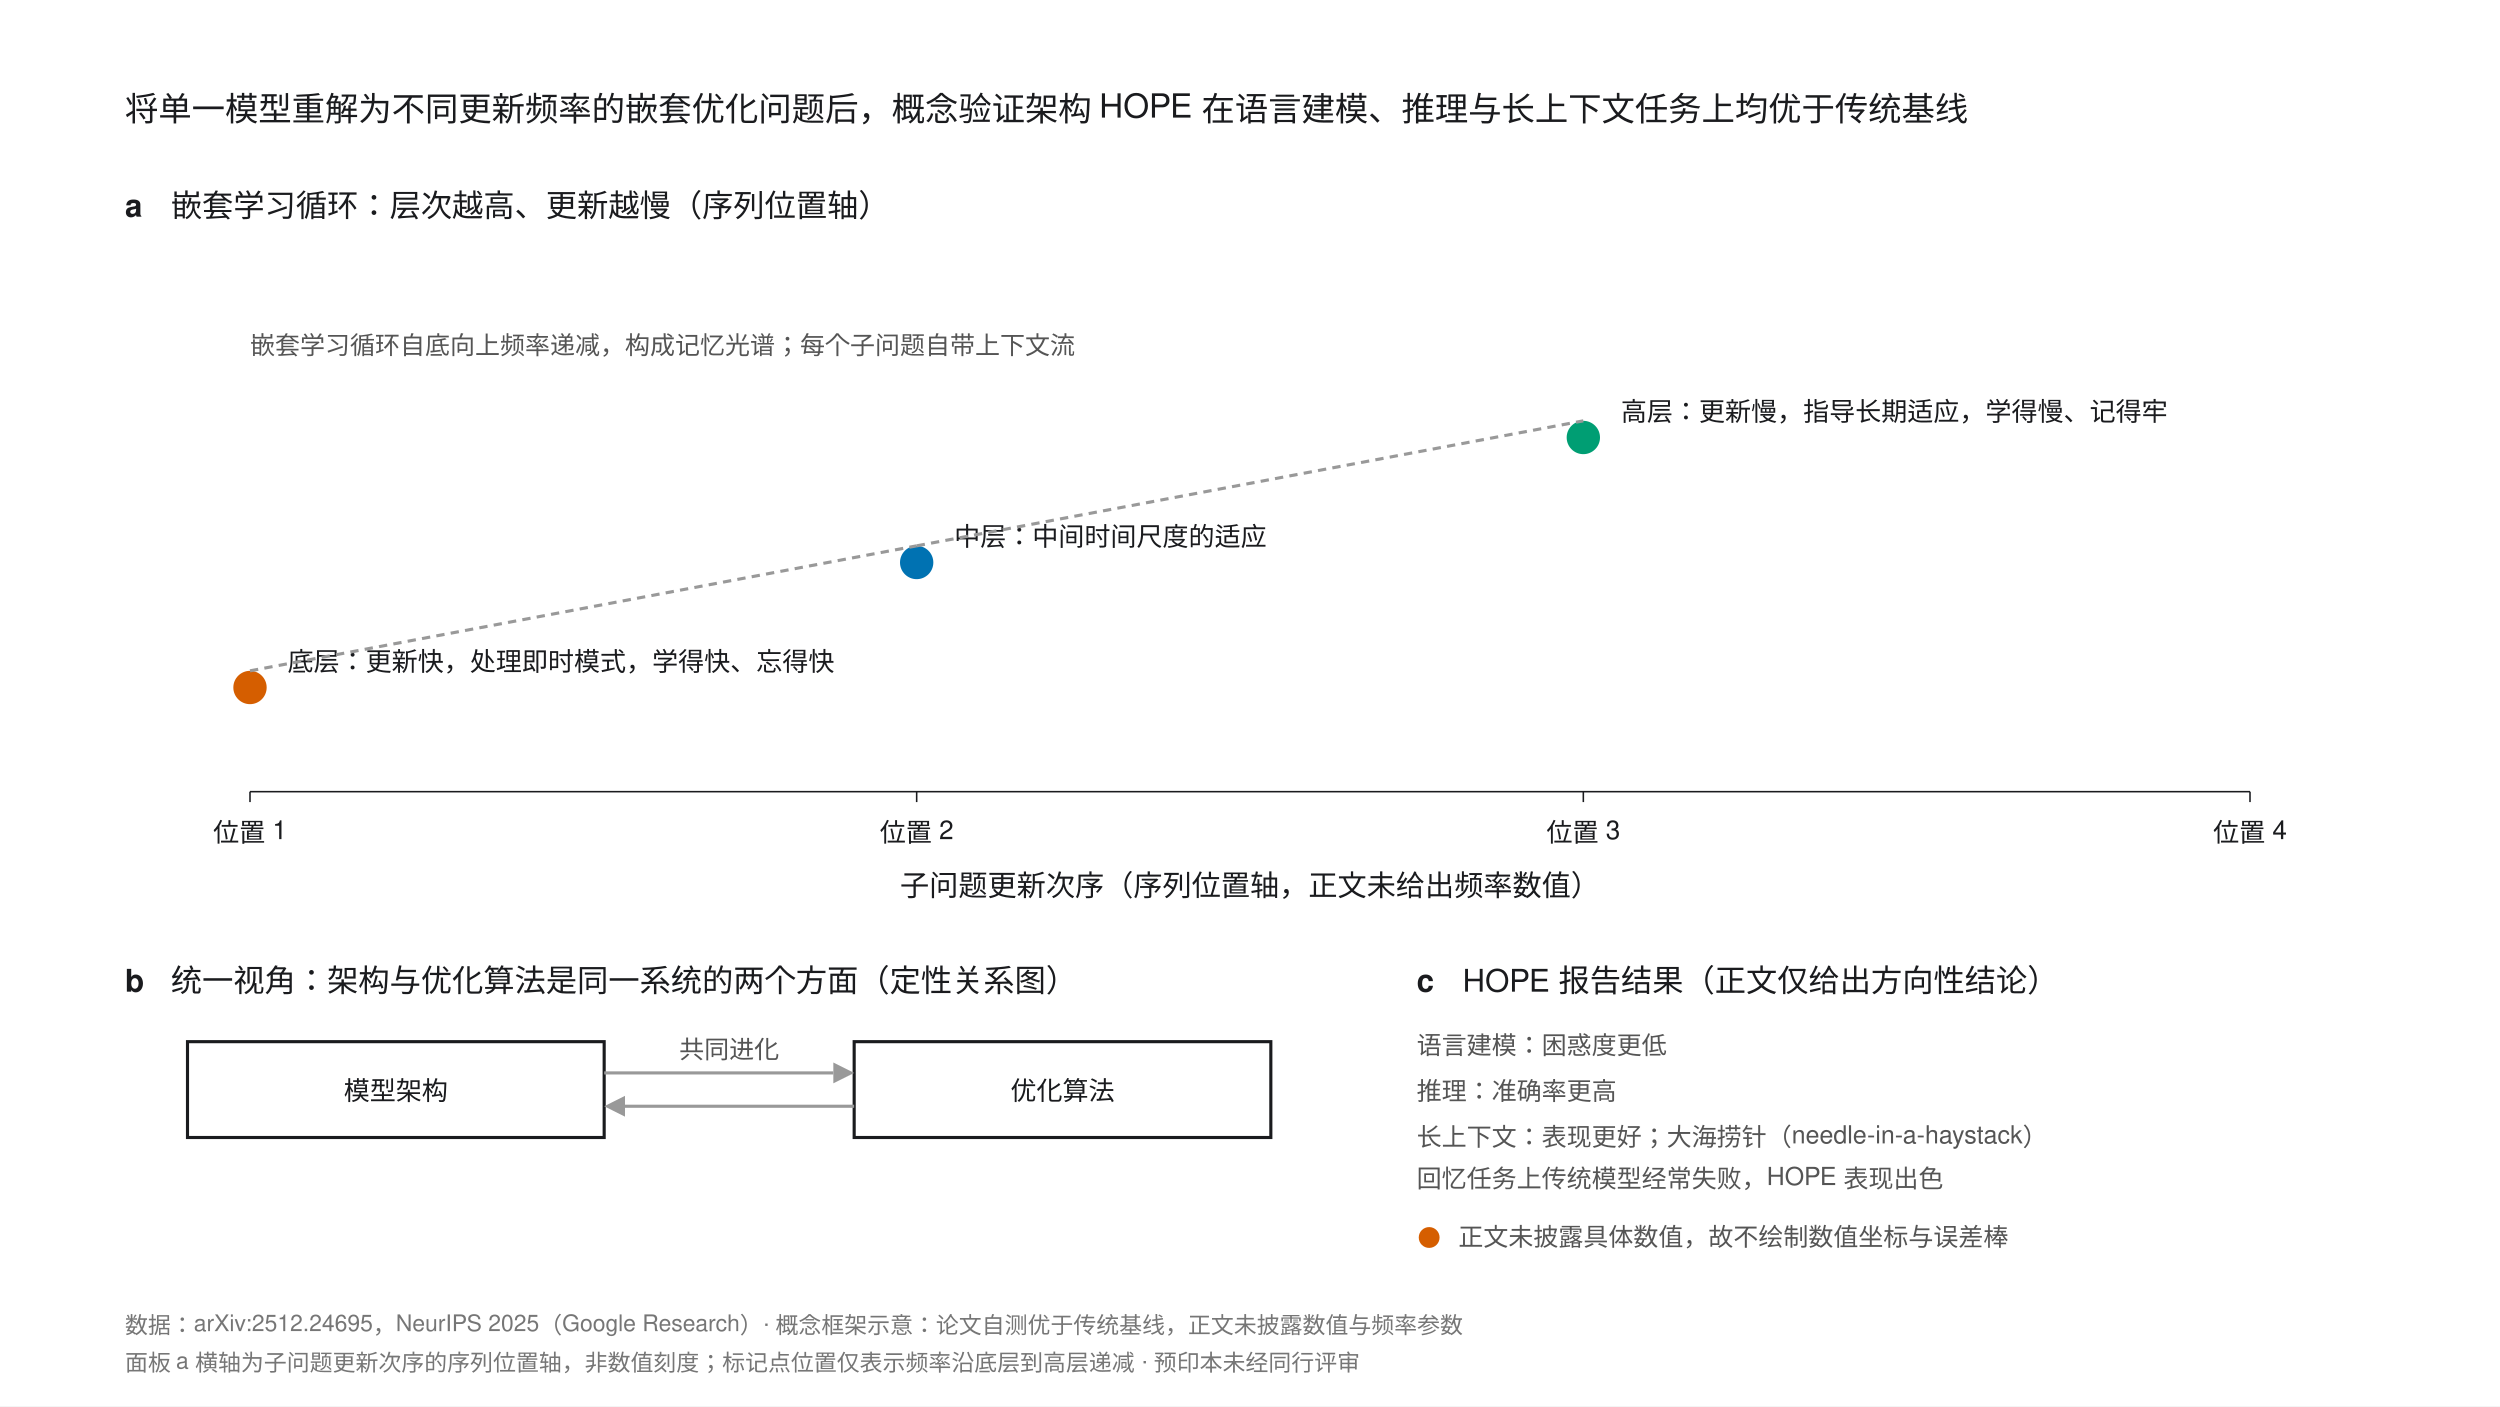
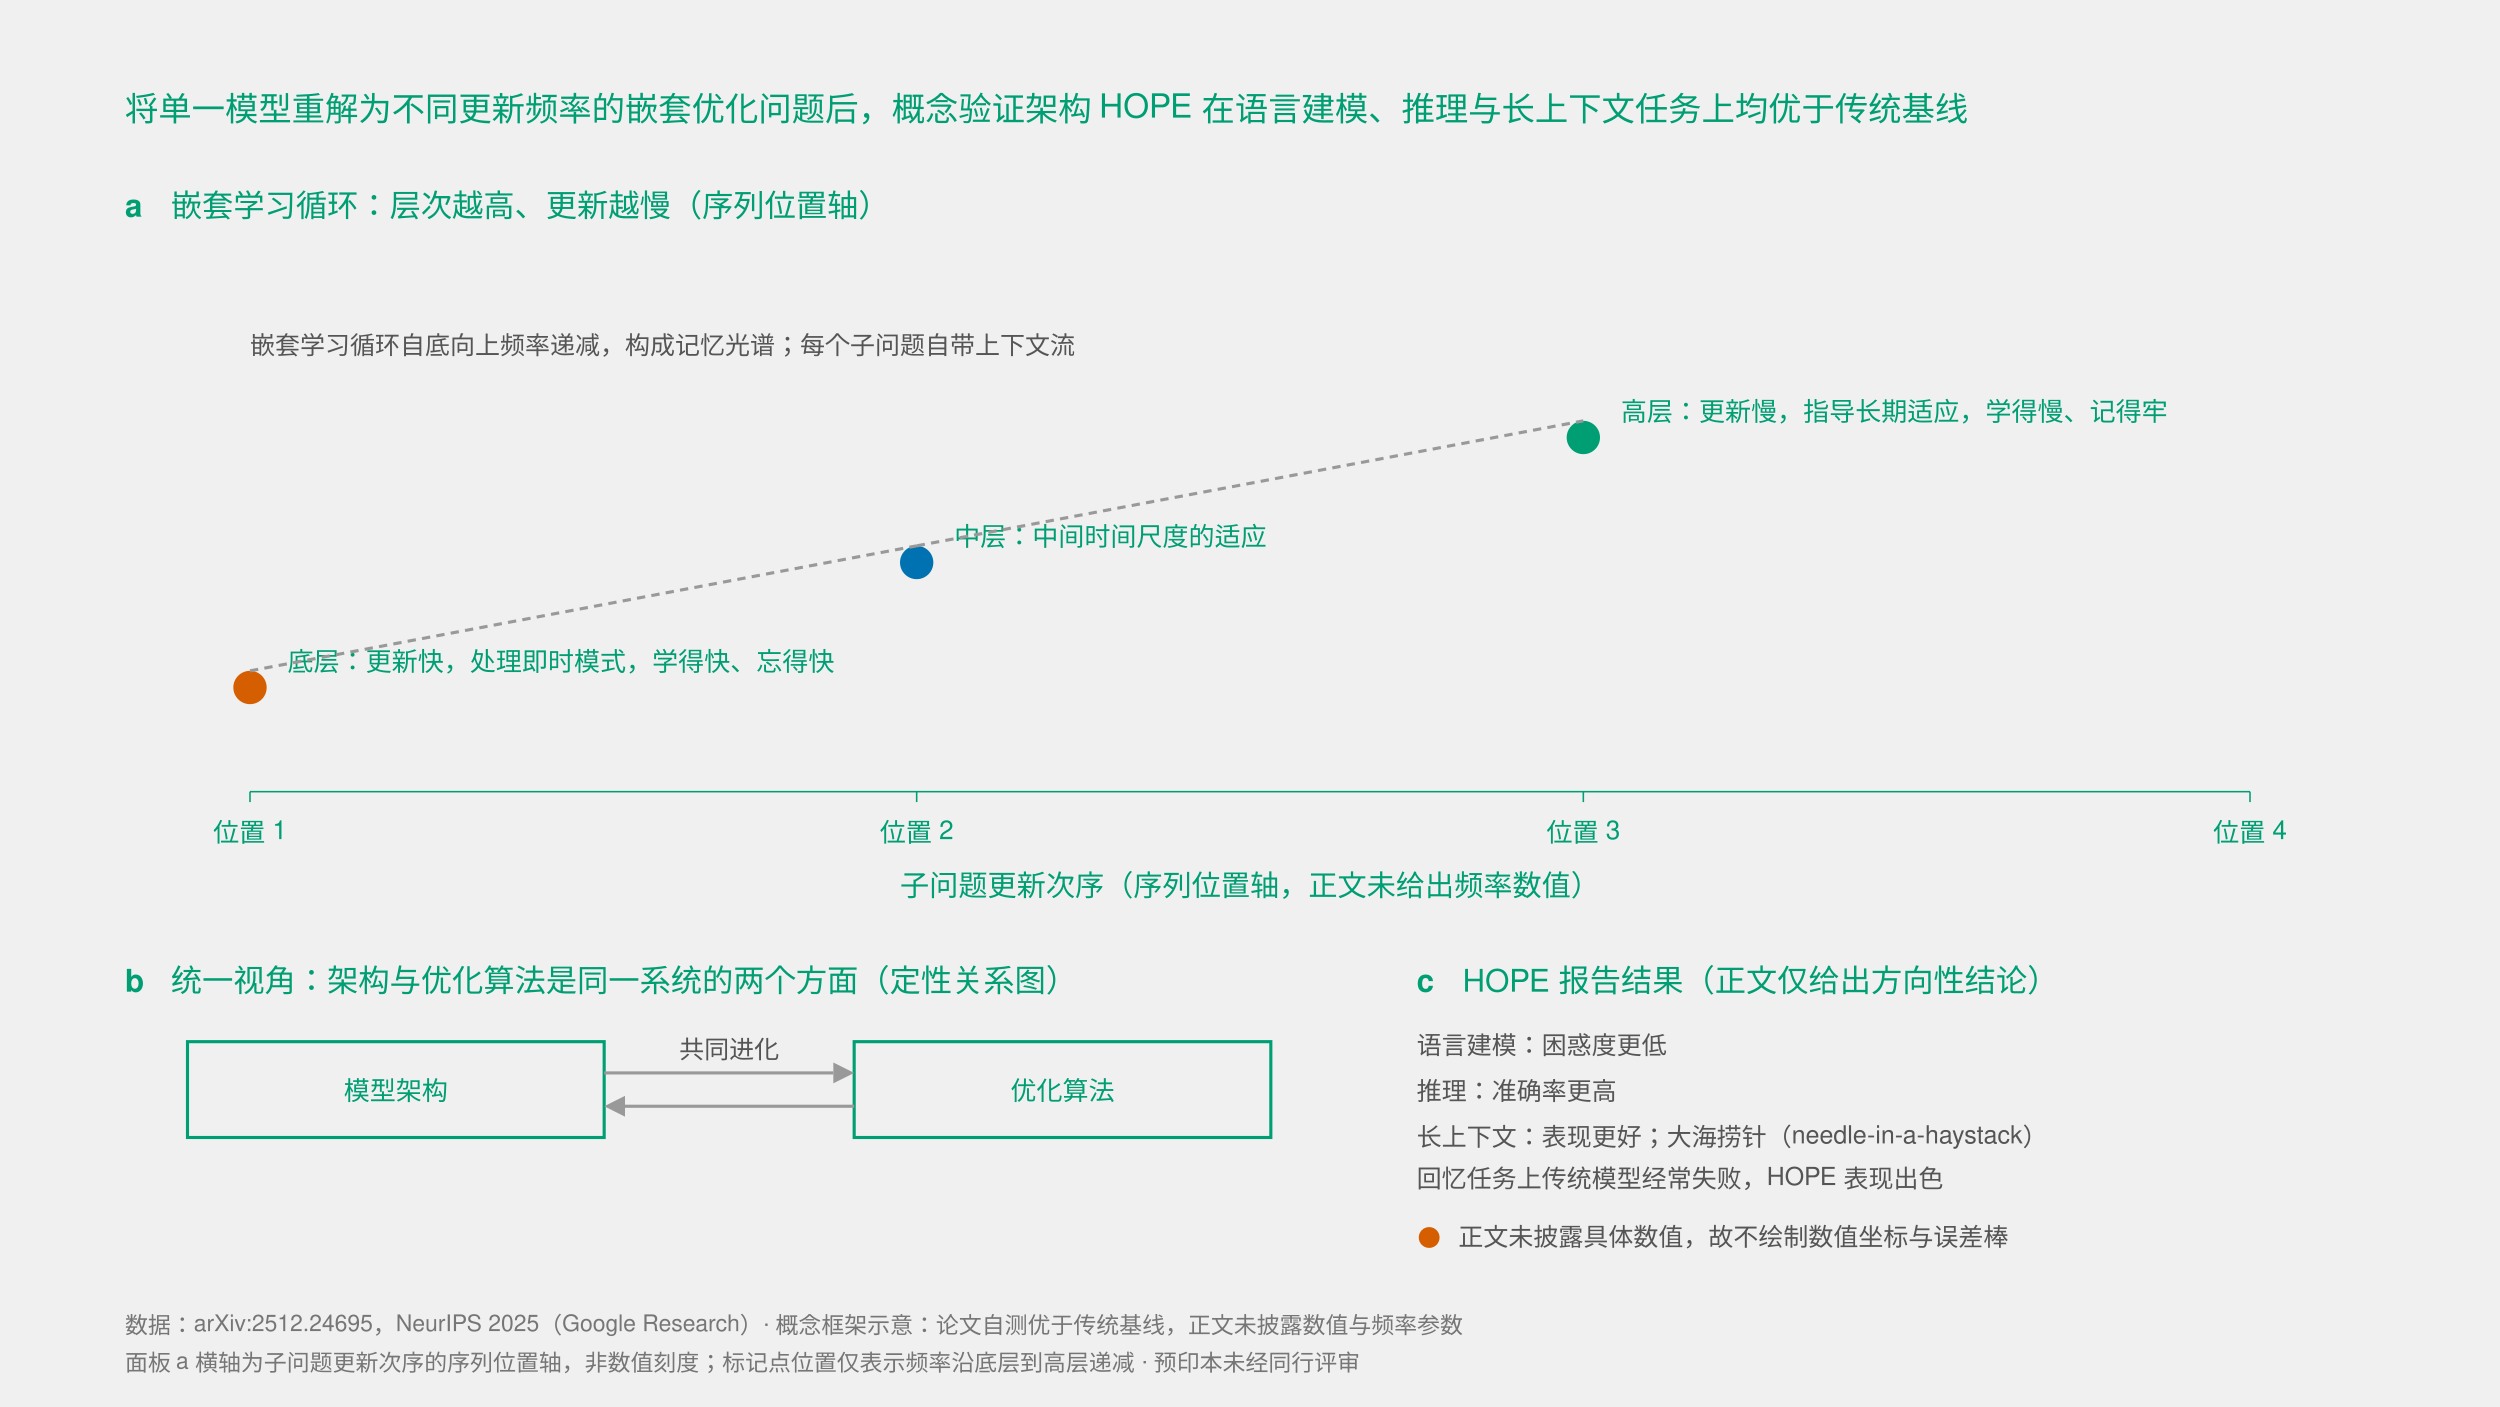
<svg xmlns="http://www.w3.org/2000/svg" width="1200" height="675" viewBox="0 0 1200 675" font-family="'Helvetica Neue',Helvetica,Arial,'PingFang SC',sans-serif">
-   <rect width="1200" height="675" fill="#FFFFFF" />
-   <text x="60" y="58" font-size="16" fill="#1A1B1E">将单一模型重解为不同更新频率的嵌套优化问题后，概念验证架构 HOPE 在语言建模、推理与长上下文任务上均优于传统基线</text>
-   <text x="60" y="104" font-size="15" font-weight="bold" fill="#1A1B1E">a</text>
-   <text x="82" y="104" font-size="15" fill="#1A1B1E">嵌套学习循环：层次越高、更新越慢（序列位置轴）</text>
-   <line x1="120" y1="380" x2="1080" y2="380" stroke="#1A1B1E" stroke-width="0.75" />
-   <g stroke="#1A1B1E" stroke-width="0.75">
+   <rect width="1200" height="675" fill="#F0F0F0" />
+   <text x="60" y="58" font-size="16" fill="#009E73">将单一模型重解为不同更新频率的嵌套优化问题后，概念验证架构 HOPE 在语言建模、推理与长上下文任务上均优于传统基线</text>
+   <text x="60" y="104" font-size="15" font-weight="bold" fill="#009E73">a</text>
+   <text x="82" y="104" font-size="15" fill="#009E73">嵌套学习循环：层次越高、更新越慢（序列位置轴）</text>
+   <line x1="120" y1="380" x2="1080" y2="380" stroke="#009E73" stroke-width="0.75" />
+   <g stroke="#009E73" stroke-width="0.75">
    <line x1="120" y1="380" x2="120" y2="385" />
    <line x1="440" y1="380" x2="440" y2="385" />
    <line x1="760" y1="380" x2="760" y2="385" />
    <line x1="1080" y1="380" x2="1080" y2="385" />
  </g>
-   <g font-size="12.5" fill="#1A1B1E" text-anchor="middle">
+   <g font-size="12.5" fill="#009E73" text-anchor="middle">
    <text x="120" y="404">位置 1</text>
    <text x="440" y="404">位置 2</text>
    <text x="760" y="404">位置 3</text>
    <text x="1080" y="404">位置 4</text>
  </g>
-   <text x="600" y="430" font-size="14" fill="#1A1B1E" text-anchor="middle">子问题更新次序（序列位置轴，正文未给出频率数值）</text>
+   <text x="600" y="430" font-size="14" fill="#009E73" text-anchor="middle">子问题更新次序（序列位置轴，正文未给出频率数值）</text>
  <circle cx="120" cy="330" r="8" fill="#D55E00" />
-   <text x="138" y="322" font-size="12.5" fill="#1A1B1E" text-anchor="start">底层：更新快，处理即时模式，学得快、忘得快</text>
+   <text x="138" y="322" font-size="12.5" fill="#009E73" text-anchor="start">底层：更新快，处理即时模式，学得快、忘得快</text>
  <circle cx="440" cy="270" r="8" fill="#0072B2" />
-   <text x="458" y="262" font-size="12.5" fill="#1A1B1E" text-anchor="start">中层：中间时间尺度的适应</text>
+   <text x="458" y="262" font-size="12.5" fill="#009E73" text-anchor="start">中层：中间时间尺度的适应</text>
  <circle cx="760" cy="210" r="8" fill="#009E73" />
-   <text x="778" y="202" font-size="12.5" fill="#1A1B1E" text-anchor="start">高层：更新慢，指导长期适应，学得慢、记得牢</text>
+   <text x="778" y="202" font-size="12.5" fill="#009E73" text-anchor="start">高层：更新慢，指导长期适应，学得慢、记得牢</text>
  <g stroke="#999999" stroke-width="1.5" stroke-dasharray="4 3">
    <line x1="120" y1="322" x2="440" y2="262" />
    <line x1="440" y1="262" x2="760" y2="202" />
  </g>
  <text x="120" y="170" font-size="12" fill="#555">嵌套学习循环自底向上频率递减，构成记忆光谱；每个子问题自带上下文流</text>
-   <text x="60" y="476" font-size="15" font-weight="bold" fill="#1A1B1E">b</text>
-   <text x="82" y="476" font-size="15" fill="#1A1B1E">统一视角：架构与优化算法是同一系统的两个方面（定性关系图）</text>
-   <rect x="90" y="500" width="200" height="46" fill="none" stroke="#1A1B1E" stroke-width="1.5" />
-   <text x="190" y="528" font-size="12.5" fill="#1A1B1E" text-anchor="middle">模型架构</text>
-   <rect x="410" y="500" width="200" height="46" fill="none" stroke="#1A1B1E" stroke-width="1.5" />
-   <text x="510" y="528" font-size="12.5" fill="#1A1B1E" text-anchor="middle">优化算法</text>
+   <text x="60" y="476" font-size="15" font-weight="bold" fill="#009E73">b</text>
+   <text x="82" y="476" font-size="15" fill="#009E73">统一视角：架构与优化算法是同一系统的两个方面（定性关系图）</text>
+   <rect x="90" y="500" width="200" height="46" fill="none" stroke="#009E73" stroke-width="1.5" />
+   <text x="190" y="528" font-size="12.5" fill="#009E73" text-anchor="middle">模型架构</text>
+   <rect x="410" y="500" width="200" height="46" fill="none" stroke="#009E73" stroke-width="1.5" />
+   <text x="510" y="528" font-size="12.5" fill="#009E73" text-anchor="middle">优化算法</text>
  <g stroke="#999999" stroke-width="1.5">
    <line x1="290" y1="515" x2="400" y2="515" />
    <line x1="410" y1="531" x2="300" y2="531" />
  </g>
  <polygon points="400,510 410,515 400,520" fill="#999999" />
  <polygon points="300,526 290,531 300,536" fill="#999999" />
  <text x="350" y="508" font-size="12" fill="#555" text-anchor="middle">共同进化</text>
-   <text x="680" y="476" font-size="15" font-weight="bold" fill="#1A1B1E">c</text>
-   <text x="702" y="476" font-size="15" fill="#1A1B1E">HOPE 报告结果（正文仅给出方向性结论）</text>
+   <text x="680" y="476" font-size="15" font-weight="bold" fill="#009E73">c</text>
+   <text x="702" y="476" font-size="15" fill="#009E73">HOPE 报告结果（正文仅给出方向性结论）</text>
  <g font-size="12" fill="#555">
    <text x="680" y="506">语言建模：困惑度更低</text>
    <text x="680" y="528">推理：准确率更高</text>
    <text x="680" y="550">长上下文：表现更好；大海捞针（needle-in-a-haystack）</text>
    <text x="680" y="570">回忆任务上传统模型经常失败，HOPE 表现出色</text>
  </g>
  <circle cx="686" cy="594" r="5" fill="#D55E00" />
  <text x="700" y="598" font-size="12" fill="#555">正文未披露具体数值，故不绘制数值坐标与误差棒</text>
  <text x="60" y="640" font-size="11" fill="#767676">数据：arXiv:2512.24695，NeurIPS 2025（Google Research）· 概念框架示意：论文自测优于传统基线，正文未披露数值与频率参数</text>
  <text x="60" y="658" font-size="11" fill="#767676">面板 a 横轴为子问题更新次序的序列位置轴，非数值刻度；标记点位置仅表示频率沿底层到高层递减 · 预印本未经同行评审</text>
</svg>
